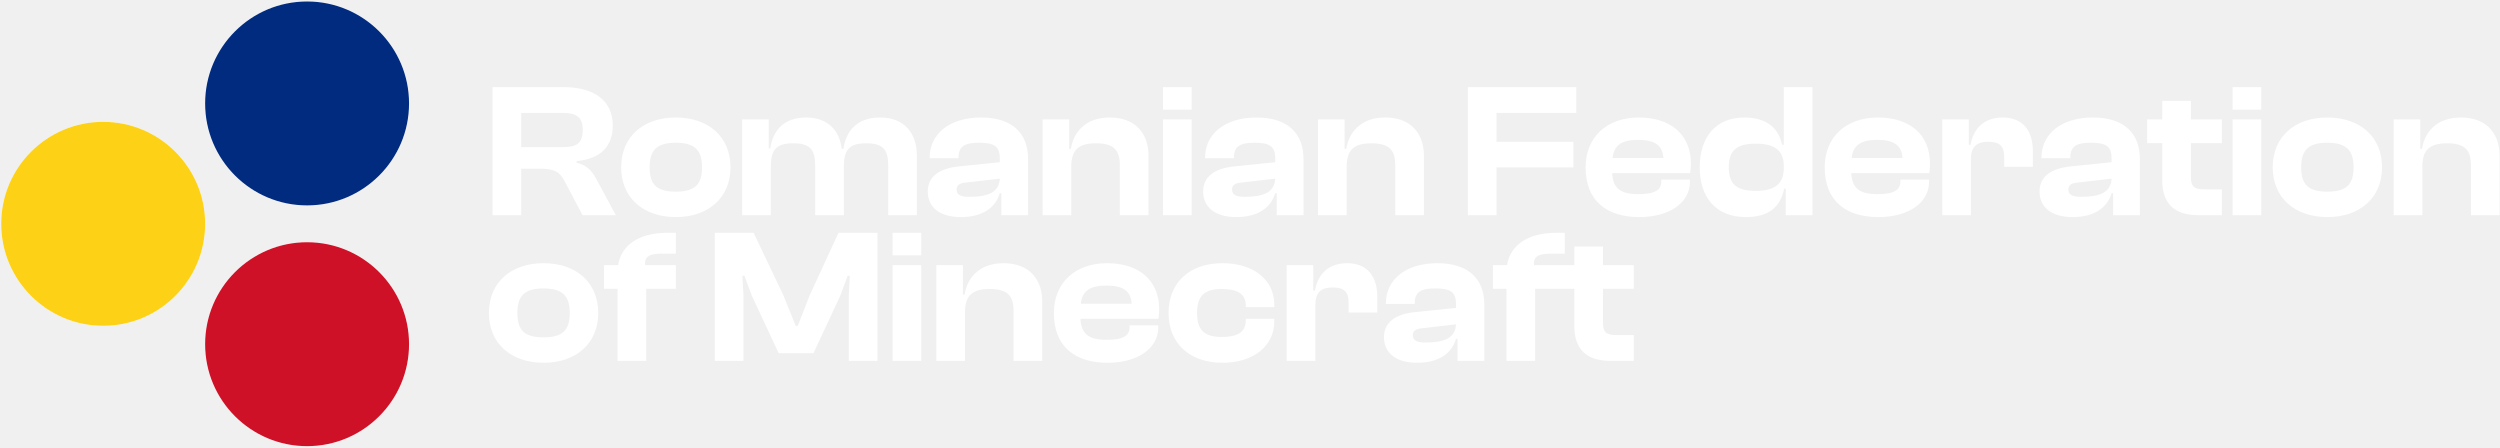
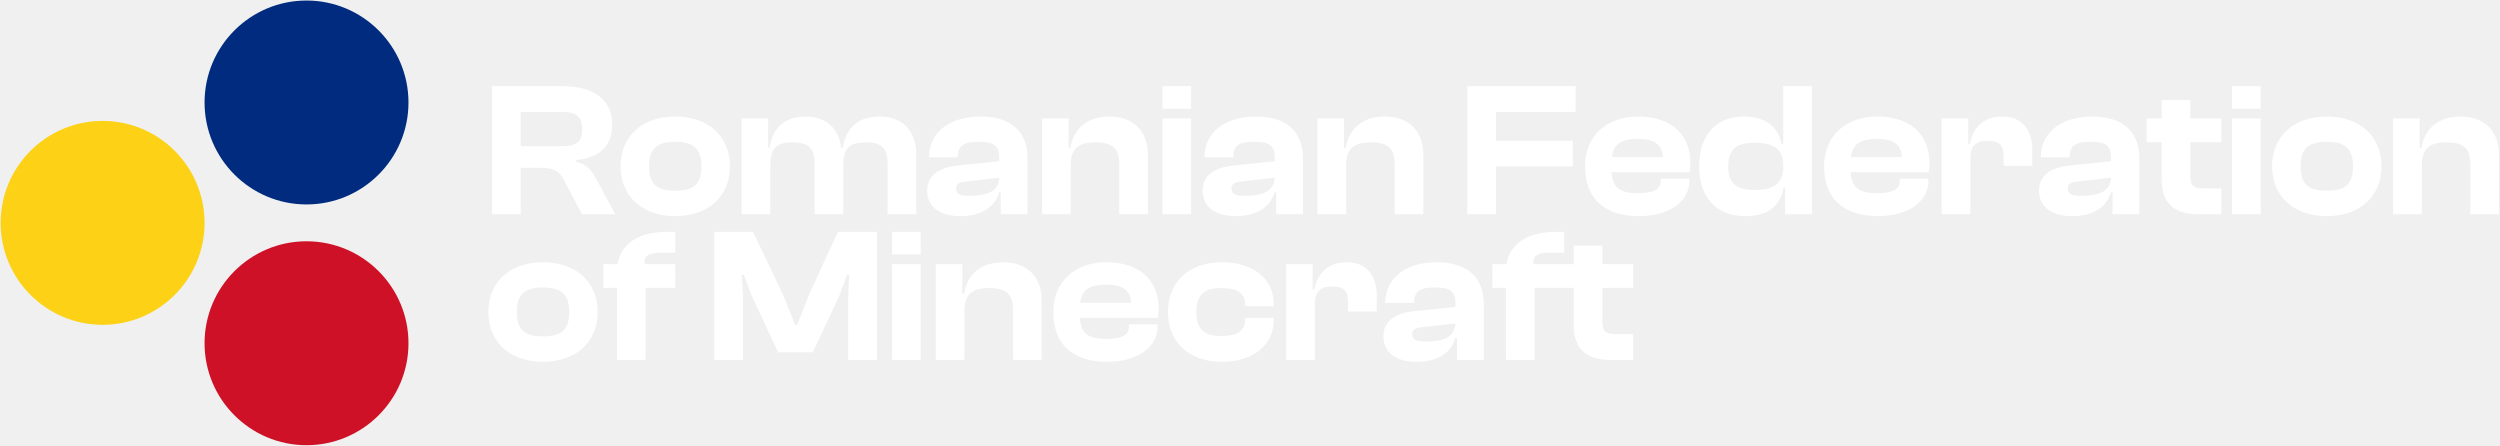
- <svg xmlns="http://www.w3.org/2000/svg" width="100%" height="100%" viewBox="0 0 1184 212" version="1.1" xml:space="preserve" style="fill-rule:evenodd;clip-rule:evenodd;stroke-linejoin:round;stroke-miterlimit:2;">
-   <g transform="matrix(1,0,0,1,-406,-434)">
-     <g transform="matrix(2.12099e-17,0.346384,-0.346384,2.12099e-17,738.065,266.038)">
-       <path d="M626.333,399.388C703.271,399.388 765.736,461.853 765.736,538.791C765.736,615.73 703.271,678.195 626.333,678.195C549.394,678.195 486.929,615.73 486.929,538.791C486.929,461.853 549.394,399.388 626.333,399.388ZM790.919,678.195C867.858,678.195 930.322,740.659 930.322,817.598C930.322,894.536 867.858,957.001 790.919,957.001C713.981,957.001 651.516,894.536 651.516,817.598C651.516,740.659 713.981,678.195 790.919,678.195ZM955.506,399.388C1032.44,399.388 1094.91,461.853 1094.91,538.791C1094.91,615.73 1032.44,678.195 955.506,678.195C878.567,678.195 816.103,615.73 816.103,538.791C816.103,461.853 878.567,399.388 955.506,399.388ZM779.095,246.025L779.095,285.223L604.008,285.223L604.008,188.533C604.008,145.415 623.084,120.85 656.534,120.85C685.018,120.85 702.004,137.314 705.14,170.241L707.231,170.241C711.412,154.561 719.774,148.551 732.057,142.018L779.095,116.669L779.095,162.14L733.624,186.181C720.036,193.237 715.593,199.77 715.593,220.154L715.593,246.025L779.095,246.025ZM639.287,246.025L686.063,246.025L686.063,188.795C686.063,170.241 680.837,161.878 662.544,161.878C645.297,161.878 639.287,170.241 639.287,188.795L639.287,246.025ZM781.708,34.614C781.708,79.3 755.053,109.352 713.764,109.352C671.952,109.352 645.558,79.3 645.558,34.614C645.558,-10.073 671.952,-40.125 713.764,-40.125C755.053,-40.125 781.708,-10.073 781.708,34.614ZM746.952,34.614C746.952,8.22 736.76,-1.188 713.764,-1.188C690.767,-1.188 680.053,8.22 680.053,34.614C680.053,61.269 690.767,70.415 713.764,70.415C736.76,70.415 746.952,61.269 746.952,34.614ZM779.095,-95.265L779.095,-56.066L648.172,-56.066L648.172,-92.39L687.893,-92.39L687.893,-94.481C665.942,-97.616 645.558,-110.683 645.558,-143.609C645.558,-173.923 664.112,-189.341 688.415,-192.216L688.415,-194.568C666.203,-197.704 645.558,-211.031 645.558,-244.742C645.558,-278.453 667.771,-294.916 697.562,-294.916L779.095,-294.916L779.095,-255.717L710.628,-255.717C688.938,-255.717 680.837,-248.139 680.837,-225.665C680.837,-201.885 690.245,-195.09 712.98,-195.09L779.095,-195.09L779.095,-155.892L710.628,-155.892C688.938,-155.892 680.837,-148.313 680.837,-125.839C680.837,-102.059 690.245,-95.265 712.98,-95.265L779.095,-95.265ZM781.708,-355.021C781.708,-326.798 768.642,-309.812 746.691,-309.812C727.353,-309.812 715.332,-324.184 712.457,-352.146L706.708,-408.331L701.743,-408.331C684.757,-408.331 680.053,-400.752 680.053,-379.846C680.053,-359.986 685.28,-351.885 700.175,-351.885L701.22,-351.885L701.22,-312.425L700.436,-312.425C668.032,-312.425 645.558,-339.602 645.558,-382.721C645.558,-426.362 668.032,-447.007 702.266,-447.007L779.095,-447.007L779.095,-410.421L749.043,-410.421L749.043,-408.331C769.426,-402.32 781.708,-384.028 781.708,-355.021ZM744.077,-349.271C751.133,-349.271 754.008,-354.759 754.008,-366.257C754.008,-392.913 747.736,-407.285 729.182,-408.331L734.408,-362.86C735.192,-353.453 737.806,-349.271 744.077,-349.271ZM779.095,-506.066L779.095,-466.867L648.172,-466.867L648.172,-503.191L688.415,-503.191L688.415,-505.543C666.464,-508.94 645.558,-524.62 645.558,-558.853C645.558,-594.655 668.555,-611.641 697.562,-611.641L779.095,-611.641L779.095,-572.442L710.628,-572.442C689.722,-572.442 680.837,-563.818 680.837,-539.777C680.837,-514.951 690.767,-506.066 712.98,-506.066L779.095,-506.066ZM634.844,-670.7L634.844,-631.501L604.008,-631.501L604.008,-670.7L634.844,-670.7ZM779.095,-670.7L779.095,-631.501L648.172,-631.501L648.172,-670.7L779.095,-670.7ZM781.708,-731.588C781.708,-703.365 768.642,-686.379 746.691,-686.379C727.353,-686.379 715.332,-700.752 712.457,-728.714L706.708,-784.899L701.743,-784.899C684.757,-784.899 680.053,-777.32 680.053,-756.414C680.053,-736.554 685.28,-728.453 700.175,-728.453L701.22,-728.453L701.22,-688.993L700.436,-688.993C668.032,-688.993 645.558,-716.17 645.558,-759.289C645.558,-802.93 668.032,-823.575 702.266,-823.575L779.095,-823.575L779.095,-786.989L749.043,-786.989L749.043,-784.899C769.426,-778.888 781.708,-760.595 781.708,-731.588ZM744.077,-725.839C751.133,-725.839 754.008,-731.327 754.008,-742.825C754.008,-769.48 747.736,-783.853 729.182,-784.899L734.408,-739.428C735.192,-730.021 737.806,-725.839 744.077,-725.839ZM779.095,-882.634L779.095,-843.435L648.172,-843.435L648.172,-879.759L688.415,-879.759L688.415,-882.111C666.464,-885.508 645.558,-901.188 645.558,-935.421C645.558,-971.223 668.555,-988.209 697.562,-988.209L779.095,-988.209L779.095,-949.01L710.628,-949.01C689.722,-949.01 680.837,-940.386 680.837,-916.345C680.837,-891.519 690.767,-882.634 712.98,-882.634L779.095,-882.634ZM779.095,-1087.51L779.095,-1048.31L604.008,-1048.31L604.008,-1196.48L639.287,-1196.48L639.287,-1087.51L678.746,-1087.51L678.746,-1192.56L713.764,-1192.56L713.764,-1087.51L779.095,-1087.51ZM781.708,-1282.72C781.708,-1239.08 760.28,-1209.29 713.764,-1209.29C671.952,-1209.29 645.558,-1238.82 645.558,-1281.94C645.558,-1324.79 668.032,-1353.28 709.06,-1353.28C713.764,-1353.28 717.161,-1352.76 721.604,-1352.23L721.604,-1245.61C741.726,-1246.66 750.349,-1256.07 750.349,-1281.41C750.349,-1304.67 744.339,-1312.77 733.102,-1312.77L730.489,-1312.77L730.489,-1351.97L733.363,-1351.97C761.847,-1351.97 781.708,-1324.27 781.708,-1282.72ZM676.133,-1281.15C676.133,-1257.89 683.973,-1247.96 700.959,-1246.13L700.959,-1315.65C683.712,-1314.6 676.133,-1304.15 676.133,-1281.15ZM781.708,-1428.54C781.708,-1387.77 755.053,-1365.3 713.764,-1365.3C671.952,-1365.3 645.558,-1387.51 645.558,-1426.45C645.558,-1457.55 660.976,-1473.49 682.928,-1477.93L682.928,-1480.28L604.008,-1480.28L604.008,-1519.48L779.095,-1519.48L779.095,-1482.89L742.771,-1482.89L742.771,-1480.8C768.642,-1475.84 781.708,-1458.59 781.708,-1428.54ZM713.764,-1405.02C737.544,-1405.02 745.907,-1416.78 745.907,-1441.87C745.907,-1466.69 737.283,-1480.28 714.548,-1480.28L712.457,-1480.28C689.722,-1480.28 681.36,-1466.95 681.36,-1441.87C681.36,-1416.78 689.722,-1405.02 713.764,-1405.02ZM781.708,-1609.64C781.708,-1566 760.28,-1536.2 713.764,-1536.2C671.952,-1536.2 645.558,-1565.74 645.558,-1608.85C645.558,-1651.71 668.032,-1680.19 709.06,-1680.19C713.764,-1680.19 717.161,-1679.67 721.604,-1679.15L721.604,-1572.53C741.726,-1573.57 750.349,-1582.98 750.349,-1608.33C750.349,-1631.59 744.339,-1639.69 733.102,-1639.69L730.489,-1639.69L730.489,-1678.89L733.363,-1678.89C761.847,-1678.89 781.708,-1651.19 781.708,-1609.64ZM676.133,-1608.07C676.133,-1584.81 683.973,-1574.88 700.959,-1573.05L700.959,-1642.56C683.712,-1641.52 676.133,-1631.07 676.133,-1608.07ZM779.095,-1736.12L779.095,-1696.92L648.172,-1696.92L648.172,-1733.24L682.928,-1733.24L682.928,-1735.6C661.76,-1739.25 645.558,-1753.1 645.558,-1779.5C645.558,-1808.77 665.68,-1820.79 691.29,-1820.79L712.98,-1820.79L712.98,-1781.59L699.391,-1781.59C685.018,-1781.59 678.746,-1775.84 678.746,-1759.9C678.746,-1742.39 686.847,-1736.12 703.311,-1736.12L779.095,-1736.12ZM781.708,-1875.14C781.708,-1846.92 768.642,-1829.93 746.691,-1829.93C727.353,-1829.93 715.332,-1844.31 712.457,-1872.27L706.708,-1928.45L701.743,-1928.45C684.757,-1928.45 680.053,-1920.87 680.053,-1899.97C680.053,-1880.11 685.28,-1872.01 700.175,-1872.01L701.22,-1872.01L701.22,-1832.55L700.436,-1832.55C668.032,-1832.55 645.558,-1859.72 645.558,-1902.84C645.558,-1946.48 668.032,-1967.13 702.266,-1967.13L779.095,-1967.13L779.095,-1930.54L749.043,-1930.54L749.043,-1928.45C769.426,-1922.44 781.708,-1904.15 781.708,-1875.14ZM744.077,-1869.39C751.133,-1869.39 754.008,-1874.88 754.008,-1886.38C754.008,-1913.03 747.736,-1927.41 729.182,-1928.45L734.408,-1882.98C735.192,-1873.57 737.806,-1869.39 744.077,-1869.39ZM779.095,-2079.24L779.095,-2046.83C779.095,-2016.26 764.722,-1997.7 731.795,-1997.7L680.576,-1997.7L680.576,-1977.06L648.172,-1977.06L648.172,-1997.7L622.823,-1997.7L622.823,-2036.9L648.172,-2036.9L648.172,-2079.24L680.576,-2079.24L680.576,-2036.9L727.353,-2036.9C740.419,-2036.9 743.816,-2041.87 743.816,-2055.72L743.816,-2079.24L779.095,-2079.24ZM634.844,-2133.07L634.844,-2093.87L604.008,-2093.87L604.008,-2133.07L634.844,-2133.07ZM779.095,-2133.07L779.095,-2093.87L648.172,-2093.87L648.172,-2133.07L779.095,-2133.07ZM781.708,-2223.49C781.708,-2178.8 755.053,-2148.75 713.764,-2148.75C671.952,-2148.75 645.558,-2178.8 645.558,-2223.49C645.558,-2268.17 671.952,-2298.23 713.764,-2298.23C755.053,-2298.23 781.708,-2268.17 781.708,-2223.49ZM746.952,-2223.49C746.952,-2249.88 736.76,-2259.29 713.764,-2259.29C690.767,-2259.29 680.053,-2249.88 680.053,-2223.49C680.053,-2196.83 690.767,-2187.69 713.764,-2187.69C736.76,-2187.69 746.952,-2196.83 746.952,-2223.49ZM779.095,-2353.37L779.095,-2314.17L648.172,-2314.17L648.172,-2350.49L688.415,-2350.49L688.415,-2352.84C666.464,-2356.24 645.558,-2371.92 645.558,-2406.15C645.558,-2441.95 668.555,-2458.94 697.562,-2458.94L779.095,-2458.94L779.095,-2419.74L710.628,-2419.74C689.722,-2419.74 680.837,-2411.12 680.837,-2387.08C680.837,-2362.25 690.767,-2353.37 712.98,-2353.37L779.095,-2353.37ZM980.909,215.45C980.909,260.136 954.254,290.188 912.965,290.188C871.153,290.188 844.759,260.136 844.759,215.45C844.759,170.763 871.153,140.711 912.965,140.711C954.254,140.711 980.909,170.763 980.909,215.45ZM946.153,215.45C946.153,189.056 935.961,179.648 912.965,179.648C889.968,179.648 879.254,189.056 879.254,215.45C879.254,242.105 889.968,251.251 912.965,251.251C935.961,251.251 946.153,242.105 946.153,215.45ZM978.296,75.119L978.296,114.317L879.777,114.317L879.777,132.871L847.372,132.871L847.372,113.533C820.979,109.352 803.209,86.356 803.209,46.112L803.209,34.614L831.693,34.614L831.693,52.384C831.693,69.631 834.568,77.732 847.372,76.687L847.372,34.614L879.777,34.614L879.777,75.119L978.296,75.119ZM978.296,-57.895L978.296,-18.697L803.209,-18.697L803.209,-71.745L889.446,-112.773L930.473,-129.237L930.473,-132.111L889.446,-148.052L803.209,-187.773L803.209,-241.083L978.296,-241.083L978.296,-201.885L889.446,-201.885L862.007,-203.191L862.007,-200.317L889.446,-190.125L967.843,-153.54L967.843,-105.979L889.446,-69.393L862.007,-59.202L862.007,-56.327L889.446,-57.895L978.296,-57.895ZM834.045,-300.926L834.045,-261.728L803.209,-261.728L803.209,-300.926L834.045,-300.926ZM978.296,-300.926L978.296,-261.728L847.372,-261.728L847.372,-300.926L978.296,-300.926ZM978.296,-360.77L978.296,-321.571L847.372,-321.571L847.372,-357.895L887.616,-357.895L887.616,-360.247C865.665,-363.644 844.759,-379.324 844.759,-413.557C844.759,-449.359 867.756,-466.345 896.763,-466.345L978.296,-466.345L978.296,-427.146L909.829,-427.146C888.923,-427.146 880.038,-418.522 880.038,-394.48C880.038,-369.655 889.968,-360.77 912.181,-360.77L978.296,-360.77ZM980.909,-555.717C980.909,-512.076 959.48,-482.285 912.965,-482.285C871.153,-482.285 844.759,-511.815 844.759,-554.933C844.759,-597.791 867.233,-626.275 908.261,-626.275C912.965,-626.275 916.362,-625.752 920.804,-625.23L920.804,-518.609C940.926,-519.655 949.55,-529.062 949.55,-554.411C949.55,-577.669 943.54,-585.77 932.303,-585.77L929.689,-585.77L929.689,-624.968L932.564,-624.968C961.048,-624.968 980.909,-597.268 980.909,-555.717ZM875.334,-554.149C875.334,-530.892 883.174,-520.961 900.16,-519.132L900.16,-588.644C882.912,-587.599 875.334,-577.146 875.334,-554.149ZM980.909,-712.773C980.909,-667.825 954.254,-639.08 912.965,-639.08C871.153,-639.08 844.759,-667.825 844.759,-712.773C844.759,-754.846 867.233,-783.592 901.205,-783.592L904.864,-783.592L904.864,-744.655L902.773,-744.655C886.048,-744.655 880.038,-732.372 880.038,-711.989C880.038,-688.731 888.662,-678.017 912.965,-678.017C937.007,-678.017 945.63,-688.731 945.63,-711.989C945.63,-732.372 939.62,-744.655 922.895,-744.655L920.804,-744.655L920.804,-783.592L924.463,-783.592C958.174,-783.592 980.909,-754.846 980.909,-712.773ZM978.296,-839.777L978.296,-800.578L847.372,-800.578L847.372,-836.902L882.129,-836.902L882.129,-839.254C860.961,-842.912 844.759,-856.763 844.759,-883.156C844.759,-912.425 864.881,-924.446 890.491,-924.446L912.181,-924.446L912.181,-885.247L898.592,-885.247C884.219,-885.247 877.947,-879.498 877.947,-863.557C877.947,-846.048 886.048,-839.777 902.512,-839.777L978.296,-839.777ZM980.909,-978.801C980.909,-950.578 967.843,-933.592 945.892,-933.592C926.554,-933.592 914.533,-947.965 911.658,-975.926L905.909,-1032.11L900.944,-1032.11C883.958,-1032.11 879.254,-1024.53 879.254,-1003.63C879.254,-983.766 884.48,-975.665 899.376,-975.665L900.421,-975.665L900.421,-936.205L899.637,-936.205C867.233,-936.205 844.759,-963.383 844.759,-1006.5C844.759,-1050.14 867.233,-1070.79 901.466,-1070.79L978.296,-1070.79L978.296,-1034.2L948.243,-1034.2L948.243,-1032.11C968.627,-1026.1 980.909,-1007.81 980.909,-978.801ZM943.278,-973.052C950.334,-973.052 953.209,-978.54 953.209,-990.038C953.209,-1016.69 946.937,-1031.07 928.383,-1032.11L933.609,-986.641C934.393,-977.233 937.007,-973.052 943.278,-973.052ZM978.296,-1140.3L978.296,-1101.1L879.777,-1101.1L879.777,-1082.55L847.372,-1082.55L847.372,-1101.88C820.979,-1106.07 803.209,-1129.06 803.209,-1169.31L803.209,-1180.8L831.693,-1180.8L831.693,-1163.03C831.693,-1145.79 834.568,-1137.69 847.372,-1138.73L847.372,-1193.87L822.024,-1193.87L822.024,-1233.07L847.372,-1233.07L847.372,-1275.14L879.777,-1275.14L879.777,-1233.07L926.554,-1233.07C939.62,-1233.07 943.017,-1238.03 943.017,-1251.62L943.017,-1275.14L978.296,-1275.14L978.296,-1243C978.296,-1212.42 963.923,-1193.87 930.996,-1193.87L879.777,-1193.87L879.777,-1140.3L978.296,-1140.3Z" style="fill:white;" />
-       <clipPath id="_clip1">
-         <path d="M626.333,399.388C703.271,399.388 765.736,461.853 765.736,538.791C765.736,615.73 703.271,678.195 626.333,678.195C549.394,678.195 486.929,615.73 486.929,538.791C486.929,461.853 549.394,399.388 626.333,399.388ZM790.919,678.195C867.858,678.195 930.322,740.659 930.322,817.598C930.322,894.536 867.858,957.001 790.919,957.001C713.981,957.001 651.516,894.536 651.516,817.598C651.516,740.659 713.981,678.195 790.919,678.195ZM955.506,399.388C1032.44,399.388 1094.91,461.853 1094.91,538.791C1094.91,615.73 1032.44,678.195 955.506,678.195C878.567,678.195 816.103,615.73 816.103,538.791C816.103,461.853 878.567,399.388 955.506,399.388ZM779.095,246.025L779.095,285.223L604.008,285.223L604.008,188.533C604.008,145.415 623.084,120.85 656.534,120.85C685.018,120.85 702.004,137.314 705.14,170.241L707.231,170.241C711.412,154.561 719.774,148.551 732.057,142.018L779.095,116.669L779.095,162.14L733.624,186.181C720.036,193.237 715.593,199.77 715.593,220.154L715.593,246.025L779.095,246.025ZM639.287,246.025L686.063,246.025L686.063,188.795C686.063,170.241 680.837,161.878 662.544,161.878C645.297,161.878 639.287,170.241 639.287,188.795L639.287,246.025ZM781.708,34.614C781.708,79.3 755.053,109.352 713.764,109.352C671.952,109.352 645.558,79.3 645.558,34.614C645.558,-10.073 671.952,-40.125 713.764,-40.125C755.053,-40.125 781.708,-10.073 781.708,34.614ZM746.952,34.614C746.952,8.22 736.76,-1.188 713.764,-1.188C690.767,-1.188 680.053,8.22 680.053,34.614C680.053,61.269 690.767,70.415 713.764,70.415C736.76,70.415 746.952,61.269 746.952,34.614ZM779.095,-95.265L779.095,-56.066L648.172,-56.066L648.172,-92.39L687.893,-92.39L687.893,-94.481C665.942,-97.616 645.558,-110.683 645.558,-143.609C645.558,-173.923 664.112,-189.341 688.415,-192.216L688.415,-194.568C666.203,-197.704 645.558,-211.031 645.558,-244.742C645.558,-278.453 667.771,-294.916 697.562,-294.916L779.095,-294.916L779.095,-255.717L710.628,-255.717C688.938,-255.717 680.837,-248.139 680.837,-225.665C680.837,-201.885 690.245,-195.09 712.98,-195.09L779.095,-195.09L779.095,-155.892L710.628,-155.892C688.938,-155.892 680.837,-148.313 680.837,-125.839C680.837,-102.059 690.245,-95.265 712.98,-95.265L779.095,-95.265ZM781.708,-355.021C781.708,-326.798 768.642,-309.812 746.691,-309.812C727.353,-309.812 715.332,-324.184 712.457,-352.146L706.708,-408.331L701.743,-408.331C684.757,-408.331 680.053,-400.752 680.053,-379.846C680.053,-359.986 685.28,-351.885 700.175,-351.885L701.22,-351.885L701.22,-312.425L700.436,-312.425C668.032,-312.425 645.558,-339.602 645.558,-382.721C645.558,-426.362 668.032,-447.007 702.266,-447.007L779.095,-447.007L779.095,-410.421L749.043,-410.421L749.043,-408.331C769.426,-402.32 781.708,-384.028 781.708,-355.021ZM744.077,-349.271C751.133,-349.271 754.008,-354.759 754.008,-366.257C754.008,-392.913 747.736,-407.285 729.182,-408.331L734.408,-362.86C735.192,-353.453 737.806,-349.271 744.077,-349.271ZM779.095,-506.066L779.095,-466.867L648.172,-466.867L648.172,-503.191L688.415,-503.191L688.415,-505.543C666.464,-508.94 645.558,-524.62 645.558,-558.853C645.558,-594.655 668.555,-611.641 697.562,-611.641L779.095,-611.641L779.095,-572.442L710.628,-572.442C689.722,-572.442 680.837,-563.818 680.837,-539.777C680.837,-514.951 690.767,-506.066 712.98,-506.066L779.095,-506.066ZM634.844,-670.7L634.844,-631.501L604.008,-631.501L604.008,-670.7L634.844,-670.7ZM779.095,-670.7L779.095,-631.501L648.172,-631.501L648.172,-670.7L779.095,-670.7ZM781.708,-731.588C781.708,-703.365 768.642,-686.379 746.691,-686.379C727.353,-686.379 715.332,-700.752 712.457,-728.714L706.708,-784.899L701.743,-784.899C684.757,-784.899 680.053,-777.32 680.053,-756.414C680.053,-736.554 685.28,-728.453 700.175,-728.453L701.22,-728.453L701.22,-688.993L700.436,-688.993C668.032,-688.993 645.558,-716.17 645.558,-759.289C645.558,-802.93 668.032,-823.575 702.266,-823.575L779.095,-823.575L779.095,-786.989L749.043,-786.989L749.043,-784.899C769.426,-778.888 781.708,-760.595 781.708,-731.588ZM744.077,-725.839C751.133,-725.839 754.008,-731.327 754.008,-742.825C754.008,-769.48 747.736,-783.853 729.182,-784.899L734.408,-739.428C735.192,-730.021 737.806,-725.839 744.077,-725.839ZM779.095,-882.634L779.095,-843.435L648.172,-843.435L648.172,-879.759L688.415,-879.759L688.415,-882.111C666.464,-885.508 645.558,-901.188 645.558,-935.421C645.558,-971.223 668.555,-988.209 697.562,-988.209L779.095,-988.209L779.095,-949.01L710.628,-949.01C689.722,-949.01 680.837,-940.386 680.837,-916.345C680.837,-891.519 690.767,-882.634 712.98,-882.634L779.095,-882.634ZM779.095,-1087.51L779.095,-1048.31L604.008,-1048.31L604.008,-1196.48L639.287,-1196.48L639.287,-1087.51L678.746,-1087.51L678.746,-1192.56L713.764,-1192.56L713.764,-1087.51L779.095,-1087.51ZM781.708,-1282.72C781.708,-1239.08 760.28,-1209.29 713.764,-1209.29C671.952,-1209.29 645.558,-1238.82 645.558,-1281.94C645.558,-1324.79 668.032,-1353.28 709.06,-1353.28C713.764,-1353.28 717.161,-1352.76 721.604,-1352.23L721.604,-1245.61C741.726,-1246.66 750.349,-1256.07 750.349,-1281.41C750.349,-1304.67 744.339,-1312.77 733.102,-1312.77L730.489,-1312.77L730.489,-1351.97L733.363,-1351.97C761.847,-1351.97 781.708,-1324.27 781.708,-1282.72ZM676.133,-1281.15C676.133,-1257.89 683.973,-1247.96 700.959,-1246.13L700.959,-1315.65C683.712,-1314.6 676.133,-1304.15 676.133,-1281.15ZM781.708,-1428.54C781.708,-1387.77 755.053,-1365.3 713.764,-1365.3C671.952,-1365.3 645.558,-1387.51 645.558,-1426.45C645.558,-1457.55 660.976,-1473.49 682.928,-1477.93L682.928,-1480.28L604.008,-1480.28L604.008,-1519.48L779.095,-1519.48L779.095,-1482.89L742.771,-1482.89L742.771,-1480.8C768.642,-1475.84 781.708,-1458.59 781.708,-1428.54ZM713.764,-1405.02C737.544,-1405.02 745.907,-1416.78 745.907,-1441.87C745.907,-1466.69 737.283,-1480.28 714.548,-1480.28L712.457,-1480.28C689.722,-1480.28 681.36,-1466.95 681.36,-1441.87C681.36,-1416.78 689.722,-1405.02 713.764,-1405.02ZM781.708,-1609.64C781.708,-1566 760.28,-1536.2 713.764,-1536.2C671.952,-1536.2 645.558,-1565.74 645.558,-1608.85C645.558,-1651.71 668.032,-1680.19 709.06,-1680.19C713.764,-1680.19 717.161,-1679.67 721.604,-1679.15L721.604,-1572.53C741.726,-1573.57 750.349,-1582.98 750.349,-1608.33C750.349,-1631.59 744.339,-1639.69 733.102,-1639.69L730.489,-1639.69L730.489,-1678.89L733.363,-1678.89C761.847,-1678.89 781.708,-1651.19 781.708,-1609.64ZM676.133,-1608.07C676.133,-1584.81 683.973,-1574.88 700.959,-1573.05L700.959,-1642.56C683.712,-1641.52 676.133,-1631.07 676.133,-1608.07ZM779.095,-1736.12L779.095,-1696.92L648.172,-1696.92L648.172,-1733.24L682.928,-1733.24L682.928,-1735.6C661.76,-1739.25 645.558,-1753.1 645.558,-1779.5C645.558,-1808.77 665.68,-1820.79 691.29,-1820.79L712.98,-1820.79L712.98,-1781.59L699.391,-1781.59C685.018,-1781.59 678.746,-1775.84 678.746,-1759.9C678.746,-1742.39 686.847,-1736.12 703.311,-1736.12L779.095,-1736.12ZM781.708,-1875.14C781.708,-1846.92 768.642,-1829.93 746.691,-1829.93C727.353,-1829.93 715.332,-1844.31 712.457,-1872.27L706.708,-1928.45L701.743,-1928.45C684.757,-1928.45 680.053,-1920.87 680.053,-1899.97C680.053,-1880.11 685.28,-1872.01 700.175,-1872.01L701.22,-1872.01L701.22,-1832.55L700.436,-1832.55C668.032,-1832.55 645.558,-1859.72 645.558,-1902.84C645.558,-1946.48 668.032,-1967.13 702.266,-1967.13L779.095,-1967.13L779.095,-1930.54L749.043,-1930.54L749.043,-1928.45C769.426,-1922.44 781.708,-1904.15 781.708,-1875.14ZM744.077,-1869.39C751.133,-1869.39 754.008,-1874.88 754.008,-1886.38C754.008,-1913.03 747.736,-1927.41 729.182,-1928.45L734.408,-1882.98C735.192,-1873.57 737.806,-1869.39 744.077,-1869.39ZM779.095,-2079.24L779.095,-2046.83C779.095,-2016.26 764.722,-1997.7 731.795,-1997.7L680.576,-1997.7L680.576,-1977.06L648.172,-1977.06L648.172,-1997.7L622.823,-1997.7L622.823,-2036.9L648.172,-2036.9L648.172,-2079.24L680.576,-2079.24L680.576,-2036.9L727.353,-2036.9C740.419,-2036.9 743.816,-2041.87 743.816,-2055.72L743.816,-2079.24L779.095,-2079.24ZM634.844,-2133.07L634.844,-2093.87L604.008,-2093.87L604.008,-2133.07L634.844,-2133.07ZM779.095,-2133.07L779.095,-2093.87L648.172,-2093.87L648.172,-2133.07L779.095,-2133.07ZM781.708,-2223.49C781.708,-2178.8 755.053,-2148.75 713.764,-2148.75C671.952,-2148.75 645.558,-2178.8 645.558,-2223.49C645.558,-2268.17 671.952,-2298.23 713.764,-2298.23C755.053,-2298.23 781.708,-2268.17 781.708,-2223.49ZM746.952,-2223.49C746.952,-2249.88 736.76,-2259.29 713.764,-2259.29C690.767,-2259.29 680.053,-2249.88 680.053,-2223.49C680.053,-2196.83 690.767,-2187.69 713.764,-2187.69C736.76,-2187.69 746.952,-2196.83 746.952,-2223.49ZM779.095,-2353.37L779.095,-2314.17L648.172,-2314.17L648.172,-2350.49L688.415,-2350.49L688.415,-2352.84C666.464,-2356.24 645.558,-2371.92 645.558,-2406.15C645.558,-2441.95 668.555,-2458.94 697.562,-2458.94L779.095,-2458.94L779.095,-2419.74L710.628,-2419.74C689.722,-2419.74 680.837,-2411.12 680.837,-2387.08C680.837,-2362.25 690.767,-2353.37 712.98,-2353.37L779.095,-2353.37ZM980.909,215.45C980.909,260.136 954.254,290.188 912.965,290.188C871.153,290.188 844.759,260.136 844.759,215.45C844.759,170.763 871.153,140.711 912.965,140.711C954.254,140.711 980.909,170.763 980.909,215.45ZM946.153,215.45C946.153,189.056 935.961,179.648 912.965,179.648C889.968,179.648 879.254,189.056 879.254,215.45C879.254,242.105 889.968,251.251 912.965,251.251C935.961,251.251 946.153,242.105 946.153,215.45ZM978.296,75.119L978.296,114.317L879.777,114.317L879.777,132.871L847.372,132.871L847.372,113.533C820.979,109.352 803.209,86.356 803.209,46.112L803.209,34.614L831.693,34.614L831.693,52.384C831.693,69.631 834.568,77.732 847.372,76.687L847.372,34.614L879.777,34.614L879.777,75.119L978.296,75.119ZM978.296,-57.895L978.296,-18.697L803.209,-18.697L803.209,-71.745L889.446,-112.773L930.473,-129.237L930.473,-132.111L889.446,-148.052L803.209,-187.773L803.209,-241.083L978.296,-241.083L978.296,-201.885L889.446,-201.885L862.007,-203.191L862.007,-200.317L889.446,-190.125L967.843,-153.54L967.843,-105.979L889.446,-69.393L862.007,-59.202L862.007,-56.327L889.446,-57.895L978.296,-57.895ZM834.045,-300.926L834.045,-261.728L803.209,-261.728L803.209,-300.926L834.045,-300.926ZM978.296,-300.926L978.296,-261.728L847.372,-261.728L847.372,-300.926L978.296,-300.926ZM978.296,-360.77L978.296,-321.571L847.372,-321.571L847.372,-357.895L887.616,-357.895L887.616,-360.247C865.665,-363.644 844.759,-379.324 844.759,-413.557C844.759,-449.359 867.756,-466.345 896.763,-466.345L978.296,-466.345L978.296,-427.146L909.829,-427.146C888.923,-427.146 880.038,-418.522 880.038,-394.48C880.038,-369.655 889.968,-360.77 912.181,-360.77L978.296,-360.77ZM980.909,-555.717C980.909,-512.076 959.48,-482.285 912.965,-482.285C871.153,-482.285 844.759,-511.815 844.759,-554.933C844.759,-597.791 867.233,-626.275 908.261,-626.275C912.965,-626.275 916.362,-625.752 920.804,-625.23L920.804,-518.609C940.926,-519.655 949.55,-529.062 949.55,-554.411C949.55,-577.669 943.54,-585.77 932.303,-585.77L929.689,-585.77L929.689,-624.968L932.564,-624.968C961.048,-624.968 980.909,-597.268 980.909,-555.717ZM875.334,-554.149C875.334,-530.892 883.174,-520.961 900.16,-519.132L900.16,-588.644C882.912,-587.599 875.334,-577.146 875.334,-554.149ZM980.909,-712.773C980.909,-667.825 954.254,-639.08 912.965,-639.08C871.153,-639.08 844.759,-667.825 844.759,-712.773C844.759,-754.846 867.233,-783.592 901.205,-783.592L904.864,-783.592L904.864,-744.655L902.773,-744.655C886.048,-744.655 880.038,-732.372 880.038,-711.989C880.038,-688.731 888.662,-678.017 912.965,-678.017C937.007,-678.017 945.63,-688.731 945.63,-711.989C945.63,-732.372 939.62,-744.655 922.895,-744.655L920.804,-744.655L920.804,-783.592L924.463,-783.592C958.174,-783.592 980.909,-754.846 980.909,-712.773ZM978.296,-839.777L978.296,-800.578L847.372,-800.578L847.372,-836.902L882.129,-836.902L882.129,-839.254C860.961,-842.912 844.759,-856.763 844.759,-883.156C844.759,-912.425 864.881,-924.446 890.491,-924.446L912.181,-924.446L912.181,-885.247L898.592,-885.247C884.219,-885.247 877.947,-879.498 877.947,-863.557C877.947,-846.048 886.048,-839.777 902.512,-839.777L978.296,-839.777ZM980.909,-978.801C980.909,-950.578 967.843,-933.592 945.892,-933.592C926.554,-933.592 914.533,-947.965 911.658,-975.926L905.909,-1032.11L900.944,-1032.11C883.958,-1032.11 879.254,-1024.53 879.254,-1003.63C879.254,-983.766 884.48,-975.665 899.376,-975.665L900.421,-975.665L900.421,-936.205L899.637,-936.205C867.233,-936.205 844.759,-963.383 844.759,-1006.5C844.759,-1050.14 867.233,-1070.79 901.466,-1070.79L978.296,-1070.79L978.296,-1034.2L948.243,-1034.2L948.243,-1032.11C968.627,-1026.1 980.909,-1007.81 980.909,-978.801ZM943.278,-973.052C950.334,-973.052 953.209,-978.54 953.209,-990.038C953.209,-1016.69 946.937,-1031.07 928.383,-1032.11L933.609,-986.641C934.393,-977.233 937.007,-973.052 943.278,-973.052ZM978.296,-1140.3L978.296,-1101.1L879.777,-1101.1L879.777,-1082.55L847.372,-1082.55L847.372,-1101.88C820.979,-1106.07 803.209,-1129.06 803.209,-1169.31L803.209,-1180.8L831.693,-1180.8L831.693,-1163.03C831.693,-1145.79 834.568,-1137.69 847.372,-1138.73L847.372,-1193.87L822.024,-1193.87L822.024,-1233.07L847.372,-1233.07L847.372,-1275.14L879.777,-1275.14L879.777,-1233.07L926.554,-1233.07C939.62,-1233.07 943.017,-1238.03 943.017,-1251.62L943.017,-1275.14L978.296,-1275.14L978.296,-1243C978.296,-1212.42 963.923,-1193.87 930.996,-1193.87L879.777,-1193.87L879.777,-1140.3L978.296,-1140.3Z" />
-       </clipPath>
-       <g clip-path="url(#_clip1)">
-         <g transform="matrix(1.76776e-16,-2.88697,2.88697,1.76776e-16,-768.044,2130.77)">
-           <path d="M599.723,482.99C599.723,509.64 578.087,531.277 551.436,531.277C524.786,531.277 503.149,509.64 503.149,482.99C503.149,456.339 524.786,434.703 551.436,434.703C578.087,434.703 599.723,456.339 599.723,482.99Z" style="fill:rgb(0,43,127);" />
-         </g>
-         <g transform="matrix(1.76776e-16,-2.88697,2.88697,1.76776e-16,-768.044,2130.77)">
-           <path d="M503.149,540C503.149,566.65 481.513,588.287 454.862,588.287C428.212,588.287 406.575,566.65 406.575,540C406.575,513.35 428.212,491.713 454.862,491.713C481.513,491.713 503.149,513.35 503.149,540Z" style="fill:rgb(252,209,22);" />
-         </g>
-         <g transform="matrix(1.76776e-16,-2.88697,2.88697,1.76776e-16,-768.044,2130.77)">
-           <path d="M599.723,597.01C599.723,623.661 578.087,645.297 551.436,645.297C524.786,645.297 503.149,623.661 503.149,597.01C503.149,570.36 524.786,548.723 551.436,548.723C578.087,548.723 599.723,570.36 599.723,597.01Z" style="fill:rgb(206,17,38);" />
-         </g>
+ <svg xmlns="http://www.w3.org/2000/svg" width="100%" height="100%" viewBox="0 0 1184 211" version="1.1" xml:space="preserve" style="fill-rule:evenodd;clip-rule:evenodd;stroke-linejoin:round;stroke-miterlimit:2;">
+   <g transform="matrix(1,0,0,1,-441,-114)">
+     <g transform="matrix(1,0,0,1,-42.0763,-65.452)">
+       <g transform="matrix(2.12099e-17,0.346384,-0.346384,2.12099e-17,814.872,11.0384)">
+         <path d="M779.095,246.025L779.095,285.223L604.008,285.223L604.008,188.533C604.008,145.415 623.084,120.85 656.534,120.85C685.018,120.85 702.004,137.314 705.14,170.241L707.231,170.241C711.412,154.561 719.774,148.551 732.057,142.018L779.095,116.669L779.095,162.14L733.624,186.181C720.036,193.237 715.593,199.77 715.593,220.154L715.593,246.025L779.095,246.025ZM639.287,246.025L686.063,246.025L686.063,188.795C686.063,170.241 680.837,161.878 662.544,161.878C645.297,161.878 639.287,170.241 639.287,188.795L639.287,246.025ZM781.708,34.614C781.708,79.3 755.053,109.352 713.764,109.352C671.952,109.352 645.558,79.3 645.558,34.614C645.558,-10.073 671.952,-40.125 713.764,-40.125C755.053,-40.125 781.708,-10.073 781.708,34.614ZM746.952,34.614C746.952,8.22 736.76,-1.188 713.764,-1.188C690.767,-1.188 680.053,8.22 680.053,34.614C680.053,61.269 690.767,70.415 713.764,70.415C736.76,70.415 746.952,61.269 746.952,34.614ZM779.095,-95.265L779.095,-56.066L648.172,-56.066L648.172,-92.39L687.893,-92.39L687.893,-94.481C665.942,-97.616 645.558,-110.683 645.558,-143.609C645.558,-173.923 664.112,-189.341 688.415,-192.216L688.415,-194.568C666.203,-197.704 645.558,-211.031 645.558,-244.742C645.558,-278.453 667.771,-294.916 697.562,-294.916L779.095,-294.916L779.095,-255.717L710.628,-255.717C688.938,-255.717 680.837,-248.139 680.837,-225.665C680.837,-201.885 690.245,-195.09 712.98,-195.09L779.095,-195.09L779.095,-155.892L710.628,-155.892C688.938,-155.892 680.837,-148.313 680.837,-125.839C680.837,-102.059 690.245,-95.265 712.98,-95.265L779.095,-95.265ZM781.708,-355.021C781.708,-326.798 768.642,-309.812 746.691,-309.812C727.353,-309.812 715.332,-324.184 712.457,-352.146L706.708,-408.331L701.743,-408.331C684.757,-408.331 680.053,-400.752 680.053,-379.846C680.053,-359.986 685.28,-351.885 700.175,-351.885L701.22,-351.885L701.22,-312.425L700.436,-312.425C668.032,-312.425 645.558,-339.602 645.558,-382.721C645.558,-426.362 668.032,-447.007 702.266,-447.007L779.095,-447.007L779.095,-410.421L749.043,-410.421L749.043,-408.331C769.426,-402.32 781.708,-384.028 781.708,-355.021ZM744.077,-349.271C751.133,-349.271 754.008,-354.759 754.008,-366.257C754.008,-392.913 747.736,-407.285 729.182,-408.331L734.408,-362.86C735.192,-353.453 737.806,-349.271 744.077,-349.271ZM779.095,-506.066L779.095,-466.867L648.172,-466.867L648.172,-503.191L688.415,-503.191L688.415,-505.543C666.464,-508.94 645.558,-524.62 645.558,-558.853C645.558,-594.655 668.555,-611.641 697.562,-611.641L779.095,-611.641L779.095,-572.442L710.628,-572.442C689.722,-572.442 680.837,-563.818 680.837,-539.777C680.837,-514.951 690.767,-506.066 712.98,-506.066L779.095,-506.066ZM634.844,-670.7L634.844,-631.501L604.008,-631.501L604.008,-670.7L634.844,-670.7ZM779.095,-670.7L779.095,-631.501L648.172,-631.501L648.172,-670.7L779.095,-670.7ZM781.708,-731.588C781.708,-703.365 768.642,-686.379 746.691,-686.379C727.353,-686.379 715.332,-700.752 712.457,-728.714L706.708,-784.899L701.743,-784.899C684.757,-784.899 680.053,-777.32 680.053,-756.414C680.053,-736.554 685.28,-728.453 700.175,-728.453L701.22,-728.453L701.22,-688.993L700.436,-688.993C668.032,-688.993 645.558,-716.17 645.558,-759.289C645.558,-802.93 668.032,-823.575 702.266,-823.575L779.095,-823.575L779.095,-786.989L749.043,-786.989L749.043,-784.899C769.426,-778.888 781.708,-760.595 781.708,-731.588ZM744.077,-725.839C751.133,-725.839 754.008,-731.327 754.008,-742.825C754.008,-769.48 747.736,-783.853 729.182,-784.899L734.408,-739.428C735.192,-730.021 737.806,-725.839 744.077,-725.839ZM779.095,-882.634L779.095,-843.435L648.172,-843.435L648.172,-879.759L688.415,-879.759L688.415,-882.111C666.464,-885.508 645.558,-901.188 645.558,-935.421C645.558,-971.223 668.555,-988.209 697.562,-988.209L779.095,-988.209L779.095,-949.01L710.628,-949.01C689.722,-949.01 680.837,-940.386 680.837,-916.345C680.837,-891.519 690.767,-882.634 712.98,-882.634L779.095,-882.634ZM779.095,-1087.51L779.095,-1048.31L604.008,-1048.31L604.008,-1196.48L639.287,-1196.48L639.287,-1087.51L678.746,-1087.51L678.746,-1192.56L713.764,-1192.56L713.764,-1087.51L779.095,-1087.51ZM781.708,-1282.72C781.708,-1239.08 760.28,-1209.29 713.764,-1209.29C671.952,-1209.29 645.558,-1238.82 645.558,-1281.94C645.558,-1324.79 668.032,-1353.28 709.06,-1353.28C713.764,-1353.28 717.161,-1352.76 721.604,-1352.23L721.604,-1245.61C741.726,-1246.66 750.349,-1256.07 750.349,-1281.41C750.349,-1304.67 744.339,-1312.77 733.102,-1312.77L730.489,-1312.77L730.489,-1351.97L733.363,-1351.97C761.847,-1351.97 781.708,-1324.27 781.708,-1282.72ZM676.133,-1281.15C676.133,-1257.89 683.973,-1247.96 700.959,-1246.13L700.959,-1315.65C683.712,-1314.6 676.133,-1304.15 676.133,-1281.15ZM781.708,-1428.54C781.708,-1387.77 755.053,-1365.3 713.764,-1365.3C671.952,-1365.3 645.558,-1387.51 645.558,-1426.45C645.558,-1457.55 660.976,-1473.49 682.928,-1477.93L682.928,-1480.28L604.008,-1480.28L604.008,-1519.48L779.095,-1519.48L779.095,-1482.89L742.771,-1482.89L742.771,-1480.8C768.642,-1475.84 781.708,-1458.59 781.708,-1428.54ZM713.764,-1405.02C737.544,-1405.02 745.907,-1416.78 745.907,-1441.87C745.907,-1466.69 737.283,-1480.28 714.548,-1480.28L712.457,-1480.28C689.722,-1480.28 681.36,-1466.95 681.36,-1441.87C681.36,-1416.78 689.722,-1405.02 713.764,-1405.02ZM781.708,-1609.64C781.708,-1566 760.28,-1536.2 713.764,-1536.2C671.952,-1536.2 645.558,-1565.74 645.558,-1608.85C645.558,-1651.71 668.032,-1680.19 709.06,-1680.19C713.764,-1680.19 717.161,-1679.67 721.604,-1679.15L721.604,-1572.53C741.726,-1573.57 750.349,-1582.98 750.349,-1608.33C750.349,-1631.59 744.339,-1639.69 733.102,-1639.69L730.489,-1639.69L730.489,-1678.89L733.363,-1678.89C761.847,-1678.89 781.708,-1651.19 781.708,-1609.64ZM676.133,-1608.07C676.133,-1584.81 683.973,-1574.88 700.959,-1573.05L700.959,-1642.56C683.712,-1641.52 676.133,-1631.07 676.133,-1608.07ZM779.095,-1736.12L779.095,-1696.92L648.172,-1696.92L648.172,-1733.24L682.928,-1733.24L682.928,-1735.6C661.76,-1739.25 645.558,-1753.1 645.558,-1779.5C645.558,-1808.77 665.68,-1820.79 691.29,-1820.79L712.98,-1820.79L712.98,-1781.59L699.391,-1781.59C685.018,-1781.59 678.746,-1775.84 678.746,-1759.9C678.746,-1742.39 686.847,-1736.12 703.311,-1736.12L779.095,-1736.12ZM781.708,-1875.14C781.708,-1846.92 768.642,-1829.93 746.691,-1829.93C727.353,-1829.93 715.332,-1844.31 712.457,-1872.27L706.708,-1928.45L701.743,-1928.45C684.757,-1928.45 680.053,-1920.87 680.053,-1899.97C680.053,-1880.11 685.28,-1872.01 700.175,-1872.01L701.22,-1872.01L701.22,-1832.55L700.436,-1832.55C668.032,-1832.55 645.558,-1859.72 645.558,-1902.84C645.558,-1946.48 668.032,-1967.13 702.266,-1967.13L779.095,-1967.13L779.095,-1930.54L749.043,-1930.54L749.043,-1928.45C769.426,-1922.44 781.708,-1904.15 781.708,-1875.14ZM744.077,-1869.39C751.133,-1869.39 754.008,-1874.88 754.008,-1886.38C754.008,-1913.03 747.736,-1927.41 729.182,-1928.45L734.408,-1882.98C735.192,-1873.57 737.806,-1869.39 744.077,-1869.39ZM779.095,-2079.24L779.095,-2046.83C779.095,-2016.26 764.722,-1997.7 731.795,-1997.7L680.576,-1997.7L680.576,-1977.06L648.172,-1977.06L648.172,-1997.7L622.823,-1997.7L622.823,-2036.9L648.172,-2036.9L648.172,-2079.24L680.576,-2079.24L680.576,-2036.9L727.353,-2036.9C740.419,-2036.9 743.816,-2041.87 743.816,-2055.72L743.816,-2079.24L779.095,-2079.24ZM634.844,-2133.07L634.844,-2093.87L604.008,-2093.87L604.008,-2133.07L634.844,-2133.07ZM779.095,-2133.07L779.095,-2093.87L648.172,-2093.87L648.172,-2133.07L779.095,-2133.07ZM781.708,-2223.49C781.708,-2178.8 755.053,-2148.75 713.764,-2148.75C671.952,-2148.75 645.558,-2178.8 645.558,-2223.49C645.558,-2268.17 671.952,-2298.23 713.764,-2298.23C755.053,-2298.23 781.708,-2268.17 781.708,-2223.49ZM746.952,-2223.49C746.952,-2249.88 736.76,-2259.29 713.764,-2259.29C690.767,-2259.29 680.053,-2249.88 680.053,-2223.49C680.053,-2196.83 690.767,-2187.69 713.764,-2187.69C736.76,-2187.69 746.952,-2196.83 746.952,-2223.49ZM779.095,-2353.37L779.095,-2314.17L648.172,-2314.17L648.172,-2350.49L688.415,-2350.49L688.415,-2352.84C666.464,-2356.24 645.558,-2371.92 645.558,-2406.15C645.558,-2441.95 668.555,-2458.94 697.562,-2458.94L779.095,-2458.94L779.095,-2419.74L710.628,-2419.74C689.722,-2419.74 680.837,-2411.12 680.837,-2387.08C680.837,-2362.25 690.767,-2353.37 712.98,-2353.37L779.095,-2353.37ZM980.909,215.45C980.909,260.136 954.254,290.188 912.965,290.188C871.153,290.188 844.759,260.136 844.759,215.45C844.759,170.763 871.153,140.711 912.965,140.711C954.254,140.711 980.909,170.763 980.909,215.45ZM946.153,215.45C946.153,189.056 935.961,179.648 912.965,179.648C889.968,179.648 879.254,189.056 879.254,215.45C879.254,242.105 889.968,251.251 912.965,251.251C935.961,251.251 946.153,242.105 946.153,215.45ZM978.296,75.119L978.296,114.317L879.777,114.317L879.777,132.871L847.372,132.871L847.372,113.533C820.979,109.352 803.209,86.356 803.209,46.112L803.209,34.614L831.693,34.614L831.693,52.384C831.693,69.631 834.568,77.732 847.372,76.687L847.372,34.614L879.777,34.614L879.777,75.119L978.296,75.119ZM978.296,-57.895L978.296,-18.697L803.209,-18.697L803.209,-71.745L889.446,-112.773L930.473,-129.237L930.473,-132.111L889.446,-148.052L803.209,-187.773L803.209,-241.083L978.296,-241.083L978.296,-201.885L889.446,-201.885L862.007,-203.191L862.007,-200.317L889.446,-190.125L967.843,-153.54L967.843,-105.979L889.446,-69.393L862.007,-59.202L862.007,-56.327L889.446,-57.895L978.296,-57.895ZM834.045,-300.926L834.045,-261.728L803.209,-261.728L803.209,-300.926L834.045,-300.926ZM978.296,-300.926L978.296,-261.728L847.372,-261.728L847.372,-300.926L978.296,-300.926ZM978.296,-360.77L978.296,-321.571L847.372,-321.571L847.372,-357.895L887.616,-357.895L887.616,-360.247C865.665,-363.644 844.759,-379.324 844.759,-413.557C844.759,-449.359 867.756,-466.345 896.763,-466.345L978.296,-466.345L978.296,-427.146L909.829,-427.146C888.923,-427.146 880.038,-418.522 880.038,-394.48C880.038,-369.655 889.968,-360.77 912.181,-360.77L978.296,-360.77ZM980.909,-555.717C980.909,-512.076 959.48,-482.285 912.965,-482.285C871.153,-482.285 844.759,-511.815 844.759,-554.933C844.759,-597.791 867.233,-626.275 908.261,-626.275C912.965,-626.275 916.362,-625.752 920.804,-625.23L920.804,-518.609C940.926,-519.655 949.55,-529.062 949.55,-554.411C949.55,-577.669 943.54,-585.77 932.303,-585.77L929.689,-585.77L929.689,-624.968L932.564,-624.968C961.048,-624.968 980.909,-597.268 980.909,-555.717ZM875.334,-554.149C875.334,-530.892 883.174,-520.961 900.16,-519.132L900.16,-588.644C882.912,-587.599 875.334,-577.146 875.334,-554.149ZM980.909,-712.773C980.909,-667.825 954.254,-639.08 912.965,-639.08C871.153,-639.08 844.759,-667.825 844.759,-712.773C844.759,-754.846 867.233,-783.592 901.205,-783.592L904.864,-783.592L904.864,-744.655L902.773,-744.655C886.048,-744.655 880.038,-732.372 880.038,-711.989C880.038,-688.731 888.662,-678.017 912.965,-678.017C937.007,-678.017 945.63,-688.731 945.63,-711.989C945.63,-732.372 939.62,-744.655 922.895,-744.655L920.804,-744.655L920.804,-783.592L924.463,-783.592C958.174,-783.592 980.909,-754.846 980.909,-712.773ZM978.296,-839.777L978.296,-800.578L847.372,-800.578L847.372,-836.902L882.129,-836.902L882.129,-839.254C860.961,-842.912 844.759,-856.763 844.759,-883.156C844.759,-912.425 864.881,-924.446 890.491,-924.446L912.181,-924.446L912.181,-885.247L898.592,-885.247C884.219,-885.247 877.947,-879.498 877.947,-863.557C877.947,-846.048 886.048,-839.777 902.512,-839.777L978.296,-839.777ZM980.909,-978.801C980.909,-950.578 967.843,-933.592 945.892,-933.592C926.554,-933.592 914.533,-947.965 911.658,-975.926L905.909,-1032.11L900.944,-1032.11C883.958,-1032.11 879.254,-1024.53 879.254,-1003.63C879.254,-983.766 884.48,-975.665 899.376,-975.665L900.421,-975.665L900.421,-936.205L899.637,-936.205C867.233,-936.205 844.759,-963.383 844.759,-1006.5C844.759,-1050.14 867.233,-1070.79 901.466,-1070.79L978.296,-1070.79L978.296,-1034.2L948.243,-1034.2L948.243,-1032.11C968.627,-1026.1 980.909,-1007.81 980.909,-978.801ZM943.278,-973.052C950.334,-973.052 953.209,-978.54 953.209,-990.038C953.209,-1016.69 946.937,-1031.07 928.383,-1032.11L933.609,-986.641C934.393,-977.233 937.007,-973.052 943.278,-973.052ZM978.296,-1140.3L978.296,-1101.1L879.777,-1101.1L879.777,-1082.55L847.372,-1082.55L847.372,-1101.88C820.979,-1106.07 803.209,-1129.06 803.209,-1169.31L803.209,-1180.8L831.693,-1180.8L831.693,-1163.03C831.693,-1145.79 834.568,-1137.69 847.372,-1138.73L847.372,-1193.87L822.024,-1193.87L822.024,-1233.07L847.372,-1233.07L847.372,-1275.14L879.777,-1275.14L879.777,-1233.07L926.554,-1233.07C939.62,-1233.07 943.017,-1238.03 943.017,-1251.62L943.017,-1275.14L978.296,-1275.14L978.296,-1243C978.296,-1212.42 963.923,-1193.87 930.996,-1193.87L879.777,-1193.87L879.777,-1140.3L978.296,-1140.3Z" style="fill:white;" />
+       </g>
+       <g transform="matrix(1,0,0,1,76.8072,-255)">
+         <path d="M599.723,482.99C599.723,509.64 578.087,531.277 551.436,531.277C524.786,531.277 503.149,509.64 503.149,482.99C503.149,456.339 524.786,434.703 551.436,434.703C578.087,434.703 599.723,456.339 599.723,482.99Z" style="fill:rgb(0,43,127);" />
+       </g>
+       <g transform="matrix(1,0,0,1,76.8072,-255)">
+         <path d="M503.149,540C503.149,566.65 481.513,588.287 454.862,588.287C428.212,588.287 406.575,566.65 406.575,540C406.575,513.35 428.212,491.713 454.862,491.713C481.513,491.713 503.149,513.35 503.149,540Z" style="fill:rgb(252,209,22);" />
+       </g>
+       <g transform="matrix(1,0,0,1,76.8072,-255)">
+         <path d="M599.723,597.01C599.723,623.661 578.087,645.297 551.436,645.297C524.786,645.297 503.149,623.661 503.149,597.01C503.149,570.36 524.786,548.723 551.436,548.723C578.087,548.723 599.723,570.36 599.723,597.01Z" style="fill:rgb(206,17,38);" />
      </g>
    </g>
  </g>
</svg>
